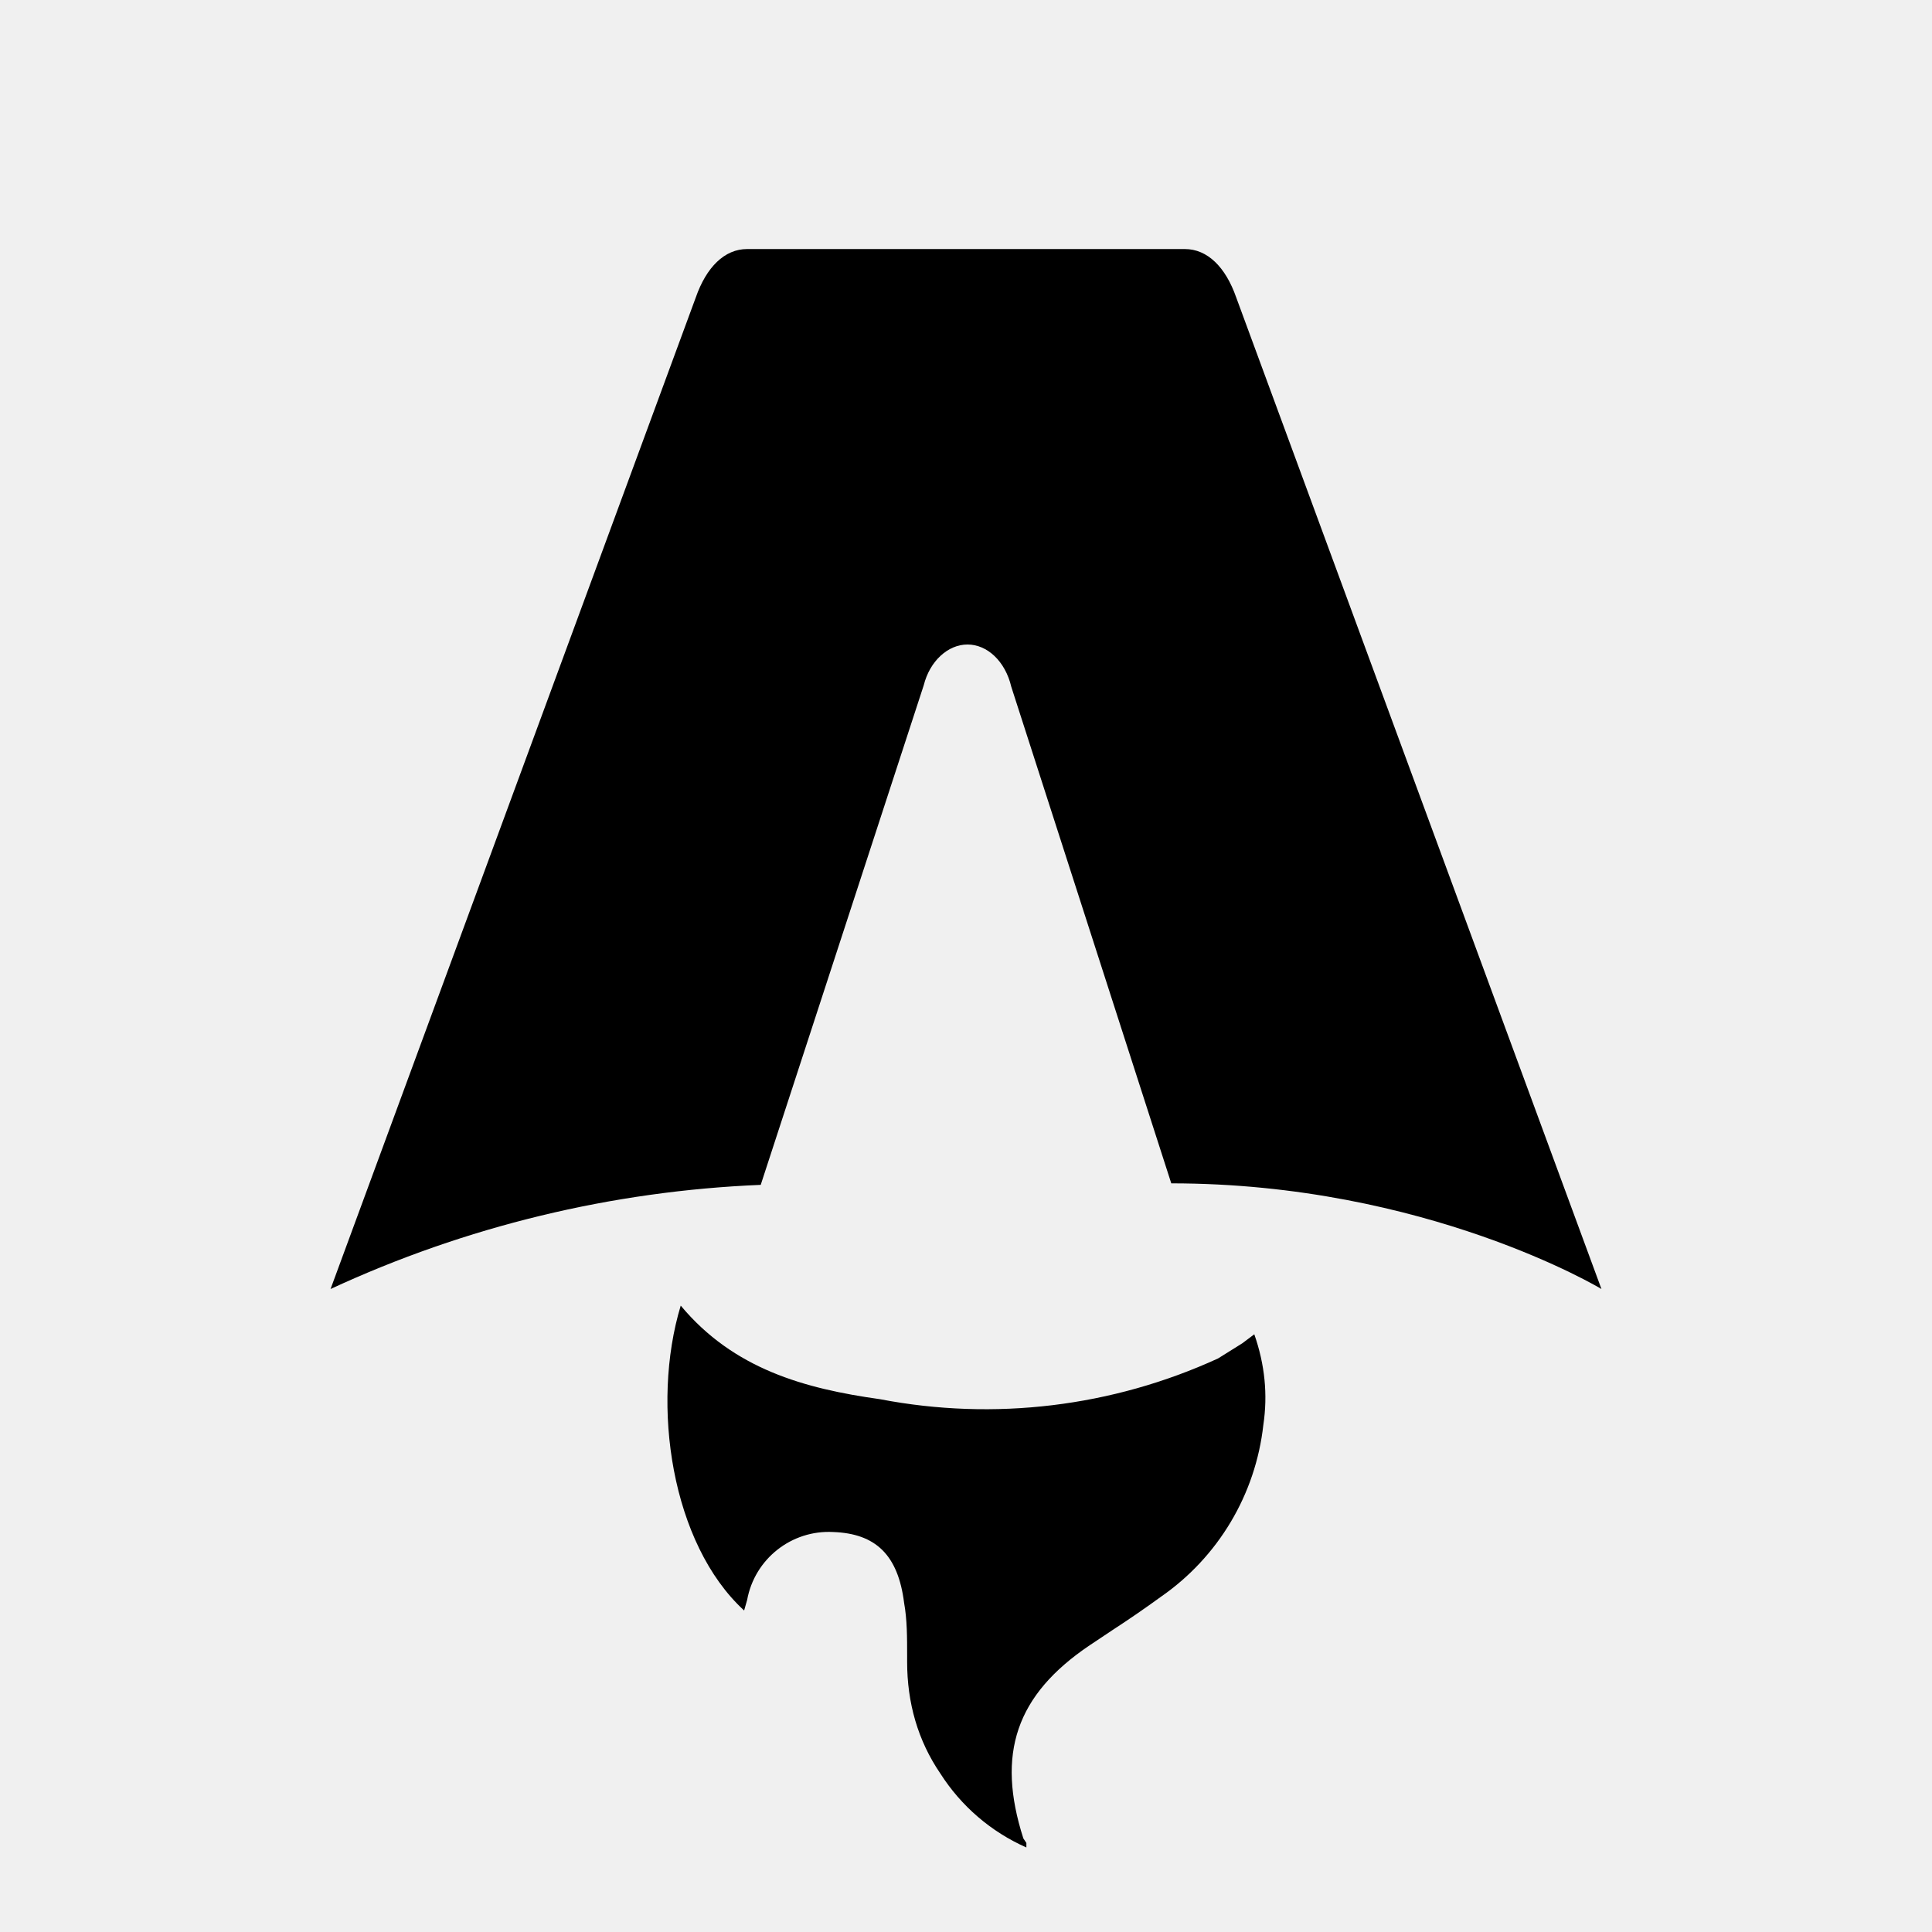
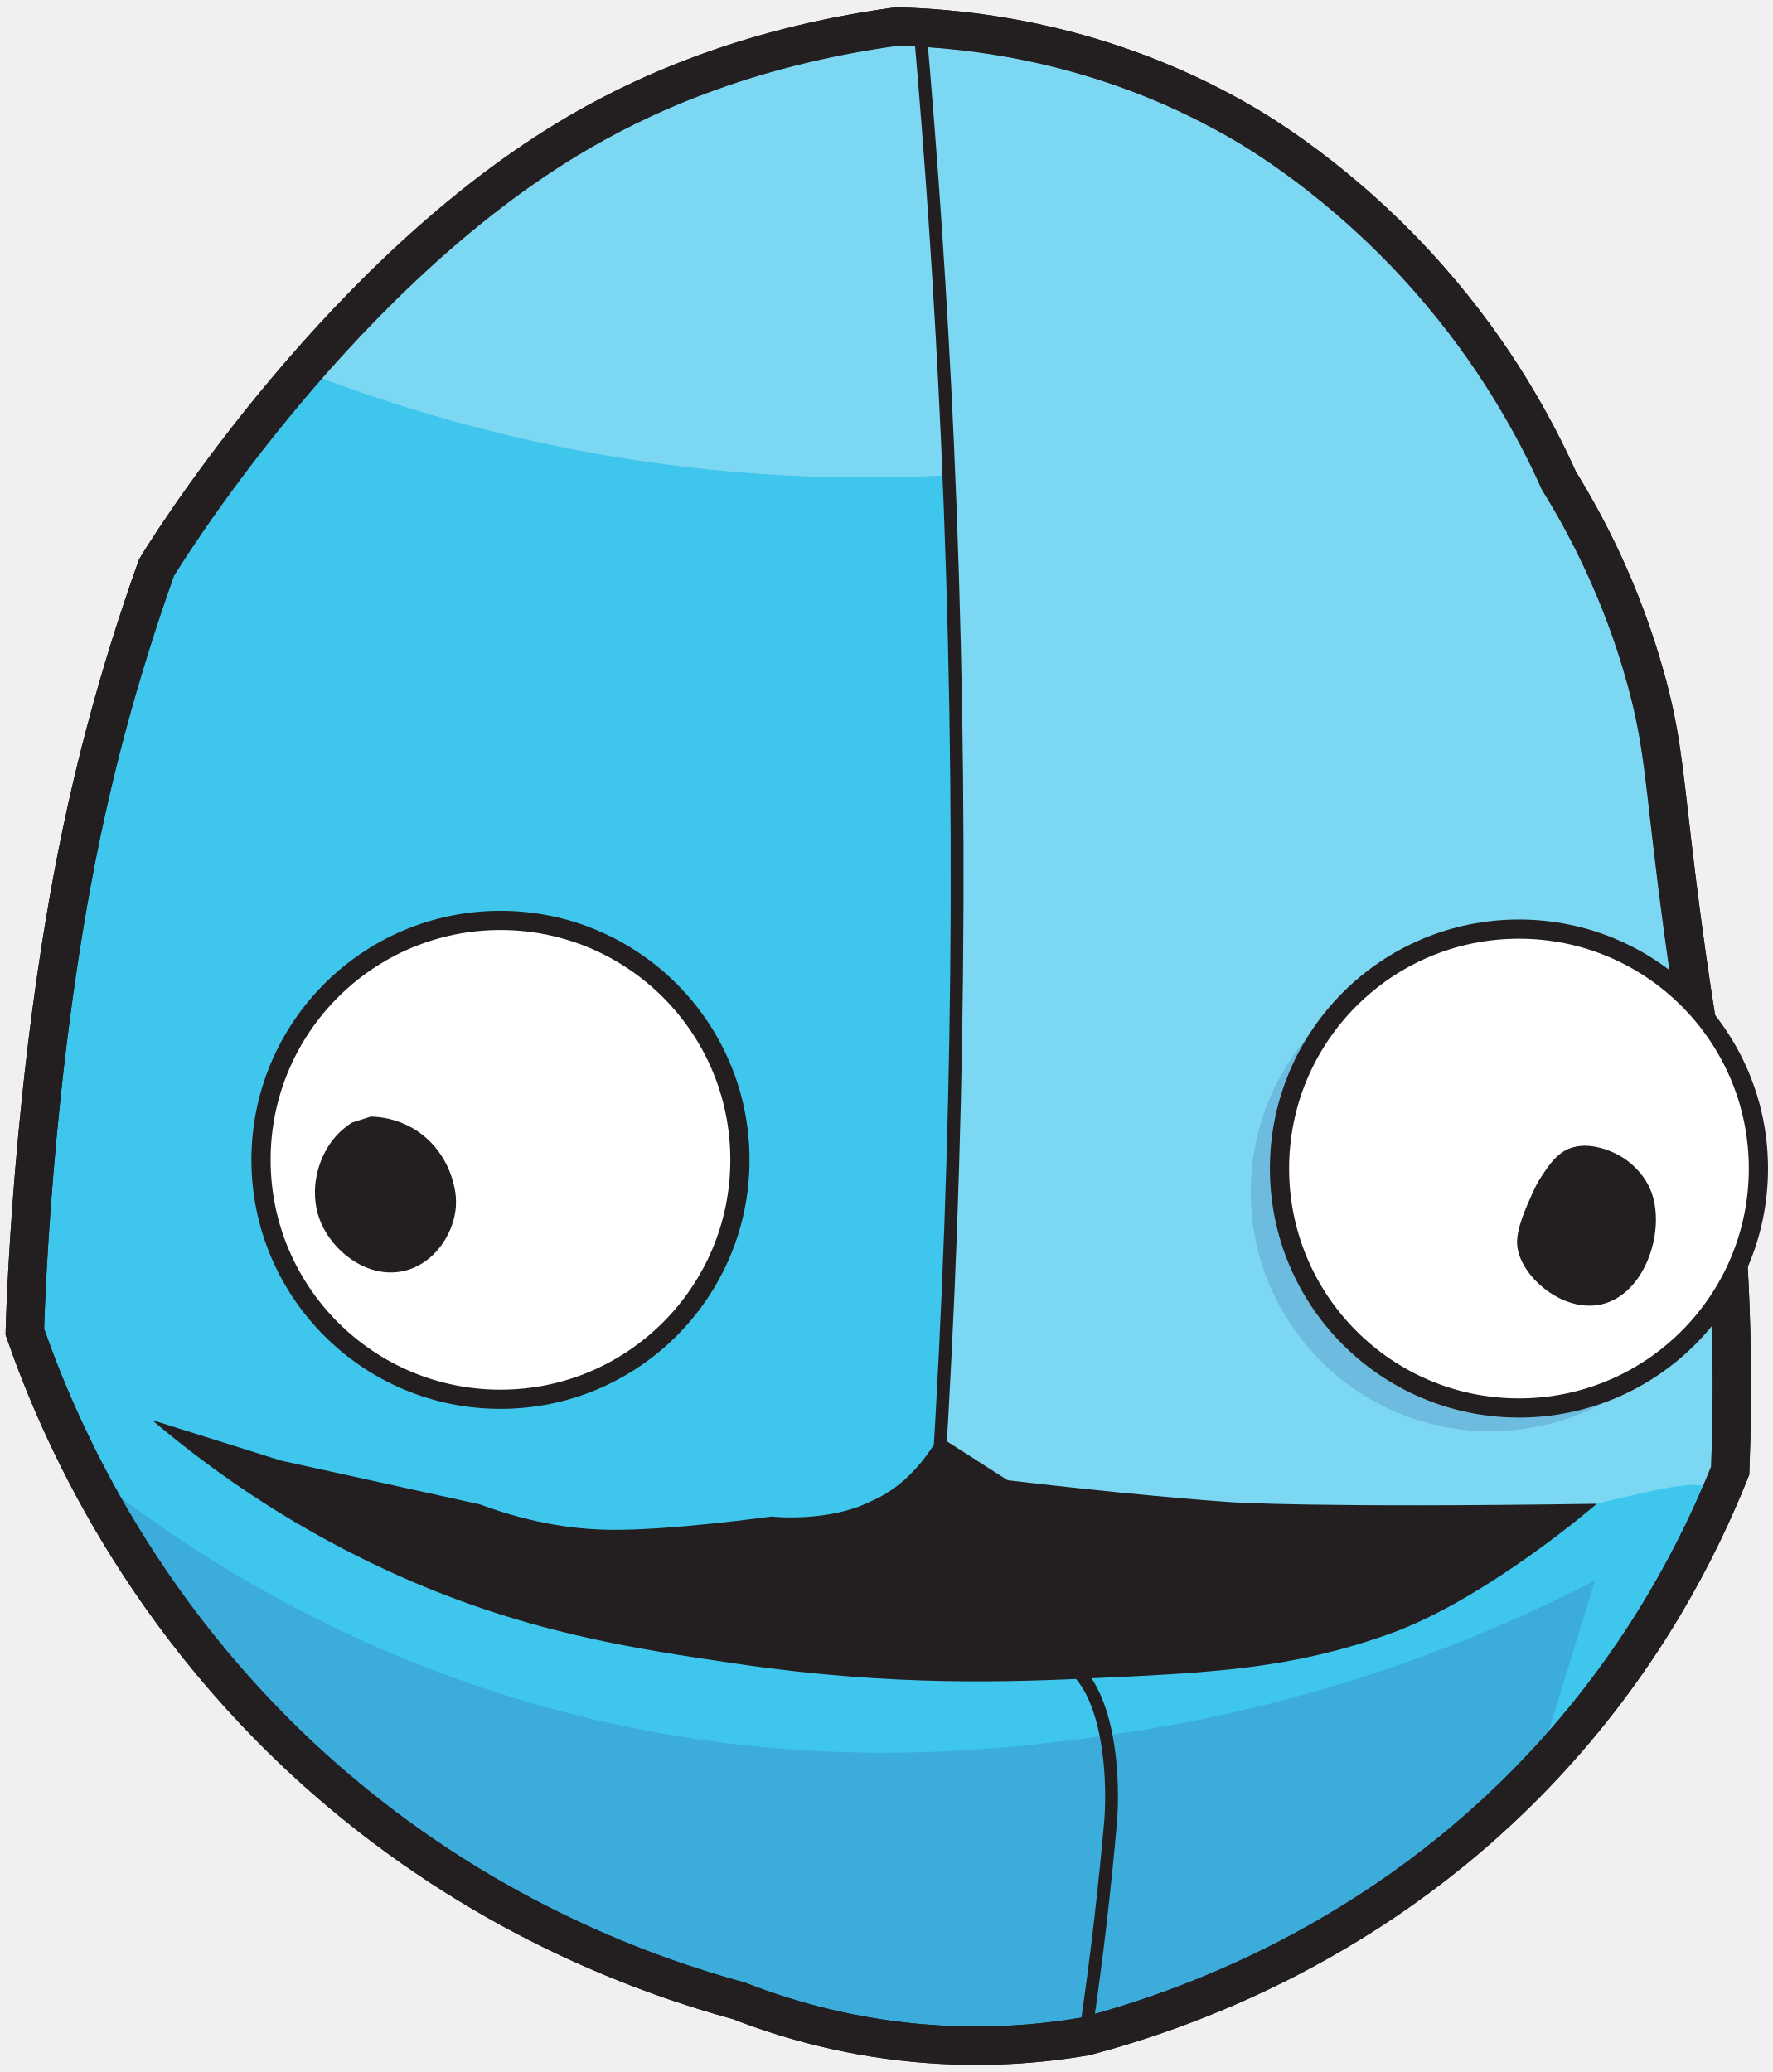
- <svg xmlns="http://www.w3.org/2000/svg" fill="none" viewBox="0 0 128 128">
-   <path d="M50.4 78.5a75.1 75.1 0 0 0-28.5 6.9l24.2-65.7c.7-2 1.9-3.2 3.4-3.2h29c1.5 0 2.7 1.2 3.4 3.2l24.2 65.7s-11.6-7-28.5-7L67 45.5c-.4-1.7-1.6-2.8-2.9-2.8-1.3 0-2.5 1.1-2.9 2.7L50.4 78.5Zm-1.1 28.2Zm-4.2-20.2c-2 6.6-.6 15.8 4.2 20.2a17.5 17.5 0 0 1 .2-.7 5.5 5.5 0 0 1 5.7-4.5c2.8.1 4.3 1.5 4.7 4.7.2 1.1.2 2.3.2 3.5v.4c0 2.7.7 5.2 2.2 7.4a13 13 0 0 0 5.7 4.9v-.3l-.2-.3c-1.8-5.6-.5-9.5 4.4-12.8l1.5-1a73 73 0 0 0 3.2-2.2 16 16 0 0 0 6.8-11.4c.3-2 .1-4-.6-6l-.8.6-1.6 1a37 37 0 0 1-22.4 2.7c-5-.7-9.7-2-13.2-6.2Z" />
-   <style>
-         path { fill: #000; }
-         @media (prefers-color-scheme: dark) {
-             path { fill: #FFF; }
-         }
+ <svg xmlns="http://www.w3.org/2000/svg" id="Layer_1" data-name="Layer 1" viewBox="0 0 276.95 323.83">
+   <defs>
+     <style>
+       .cls-1 {
+         fill: #231f20;
+       }
+ 
+       .cls-2 {
+         fill: #3fc6ec;
+       }
+ 
+       .cls-2, .cls-3, .cls-4, .cls-5 {
+         stroke: #231f20;
+         stroke-miterlimit: 10;
+       }
+ 
+       .cls-2, .cls-5 {
+         stroke-width: 6px;
+       }
+ 
+       .cls-6 {
+         opacity: .32;
+       }
+ 
+       .cls-6, .cls-3 {
+         fill: #fff;
+       }
+ 
+       .cls-3 {
+         stroke-width: 3px;
+       }
+ 
+       .cls-4 {
+         stroke-width: 2px;
+       }
+ 
+       .cls-4, .cls-5 {
+         fill: none;
+       }
+ 
+       .cls-7 {
+         fill: #2a3990;
+         opacity: .18;
+       }
    </style>
+   </defs>
+   <path class="cls-2" d="M261.28,131.38c-1.37-11.71-1.76-16.9-4.13-25.44-3.77-13.58-9.33-24.01-13.53-30.81-3.7-8.24-9.94-19.78-20.28-31.52-13.46-15.3-27.06-23.23-30.1-24.95-20.96-11.92-41.24-14.21-53.09-14.52h0c-24.06,3.29-40.72,11.08-51.51,17.63C51.09,44.55,24.47,88.67,24.46,88.69c-6.19,17.35-9.7,31.81-11.74,41.6-7.91,37.91-8.84,77.85-8.84,77.85,5.08,14.62,18.16,45.76,49.4,72.03,23.78,20,47.96,28.65,62.23,32.55,6.6,2.58,15.95,5.45,27.43,6.54,10.76,1.02,19.92.16,26.65-.99,14.56-3.85,46.02-14.37,72.65-43.44,14.97-16.35,23.39-33.07,28.14-44.98.51-13.31.16-24.18-.25-31.59-1.35-24.6-4.2-27.18-8.85-66.86Z" />
+   <path class="cls-7" d="M9.06,226.2c14.71,12.48,38.62,29.27,71.76,39.31,40.92,12.4,74.74,8.11,92.03,5.73,33.27-4.58,59.32-15.43,76.41-24.23h0c-7.5,24.44-7.71,24.98-7.71,24.98-8.64,21.54-33.48,31.61-48.72,37.78-7.43,3.01-25.73,10.21-49.89,9.49-50.26-1.5-85.18-36.02-101.92-52.58-15.77-15.6-26.01-30.7-31.95-40.48Z" />
+   <path class="cls-6" d="M47.35,57.98c16.18,6.33,37.61,12.74,63.32,15.38,13.87,1.43,26.53,1.51,37.61.91-.26-5.9-.55-12.49-.57-12.49-.04,0,1.04,21.52,1.55,44.38.76,34.24,1.15,51.37-.1,62.95-2.34,21.74-.38,43.82-3.07,65.51-.21,1.69-.78,5.97,1.72,8.97,2.52,3.02,5.87,2.01,15.3,4.62,6.68,1.85,9.56,3.61,10.3,2.61,1.48-1.99-8.42-10.86-7.28-12.24.87-1.05,6.88,3.68,14.77,6.65,8.3,3.13,16.15,3.35,22.08,2.86,11.05-1.52,19.45-4.37,25.2-6.78,9.28-3.89,13.84-4.51,21.35-6.3,10.92-2.61,16.38-3.91,17.95-2.11,5.75,6.61-26.35,41-25.26,41.92.77.65,19.47-14.47,27.35-41,2.97-10,3-18.01-4.09-70.87-3.17-23.6-4.75-35.4-5.27-37.81-4.61-21.33-12.73-60.22-43.42-89.28-7.96-7.53-32.22-30.53-68.5-32.93C88.61-1,49.83,54.32,47.35,57.98Z" />
+   <circle class="cls-3" cx="78.21" cy="181.27" r="37.42" />
+   <path class="cls-1" d="M43.89,228.27c-6.71-2.11-13.41-4.22-20.12-6.33,8,6.8,20.24,15.9,36.76,23.52,20.86,9.62,38.34,12.18,55.02,14.62,24.23,3.55,42.64,2.79,56.07,2.17,18.32-.85,30.35-1.5,45.45-6.87,15.21-5.41,32.47-20.36,32.47-20.36-43.98.66-57.03-.24-57.03-.24-15.48-1.07-35.05-3.44-35.05-3.44,0,0-3.57-2.29-10.71-6.86-3.57,6.11-7.53,8.84-10.69,10.17-6.68,3.35-15.52,2.37-15.52,2.37,0,0,0,0-.03,0-.02,0-15.9,2.21-25.29,2.07-4.78-.07-11.71-.8-20.24-3.98" />
+   <path class="cls-4" d="M143.67,3.38c1.89,21.28,3.37,43.09,4.38,65.44,2.56,56.85,1.76,110.97-1.41,161.99" />
+   <path class="cls-4" d="M167.91,260.63c.56.57,1.37,1.46,2.13,2.7,0,0,.45.73.82,1.52,3.76,8.02,2.71,19.71,2.71,19.71-.81,9.1-2.01,20.48-3.99,33.7" />
+   <circle class="cls-7" cx="232.87" cy="186.27" r="37.42" />
+   <path class="cls-1" d="M55.02,175.44c-.83.53-1.93,1.35-2.93,2.61-2.69,3.36-4.07,8.96-1.56,13.84,2.23,4.35,7.56,8.14,12.97,6.65,4.46-1.23,7.14-5.55,7.66-9.22.32-2.2-.17-3.96-.46-4.97-.29-.99-1.65-5.32-6.08-7.95-2.69-1.6-5.3-1.86-6.69-1.89" />
+   <path class="cls-5" d="M261.28,131.38c-1.37-11.71-1.76-16.9-4.13-25.44-3.77-13.58-9.33-24.01-13.53-30.81-3.7-8.24-9.94-19.78-20.28-31.52-13.46-15.3-27.06-23.23-30.1-24.95-20.96-11.92-41.24-14.21-53.09-14.52h0c-24.06,3.29-40.72,11.08-51.51,17.63C51.09,44.55,24.47,88.67,24.46,88.69c-6.19,17.35-9.7,31.81-11.74,41.6-7.91,37.91-8.84,77.85-8.84,77.85,5.08,14.62,18.16,45.76,49.4,72.03,23.78,20,47.96,28.65,62.23,32.55,6.6,2.58,15.95,5.45,27.43,6.54,10.76,1.02,19.92.16,26.65-.99,14.56-3.85,46.02-14.37,72.65-43.44,14.97-16.35,23.39-33.07,28.14-44.98.51-13.31.16-24.18-.25-31.59-1.35-24.6-4.2-27.18-8.85-66.86Z" />
+   <circle class="cls-3" cx="237.37" cy="182.63" r="37.42" />
+   <path class="cls-1" d="M244.59,179.81c-1.64.91-2.74,2.59-3.7,4.05-.47.71-.92,1.51-1.44,2.68-1.05,2.34-2.46,5.47-2.37,7.82.18,4.72,6.58,10.51,12.58,9.61,7.25-1.09,10.75-11.49,8.38-17.72-1.19-3.13-3.73-4.87-4.24-5.2-2.18-1.43-6.17-2.92-9.21-1.24Z" />
</svg>
